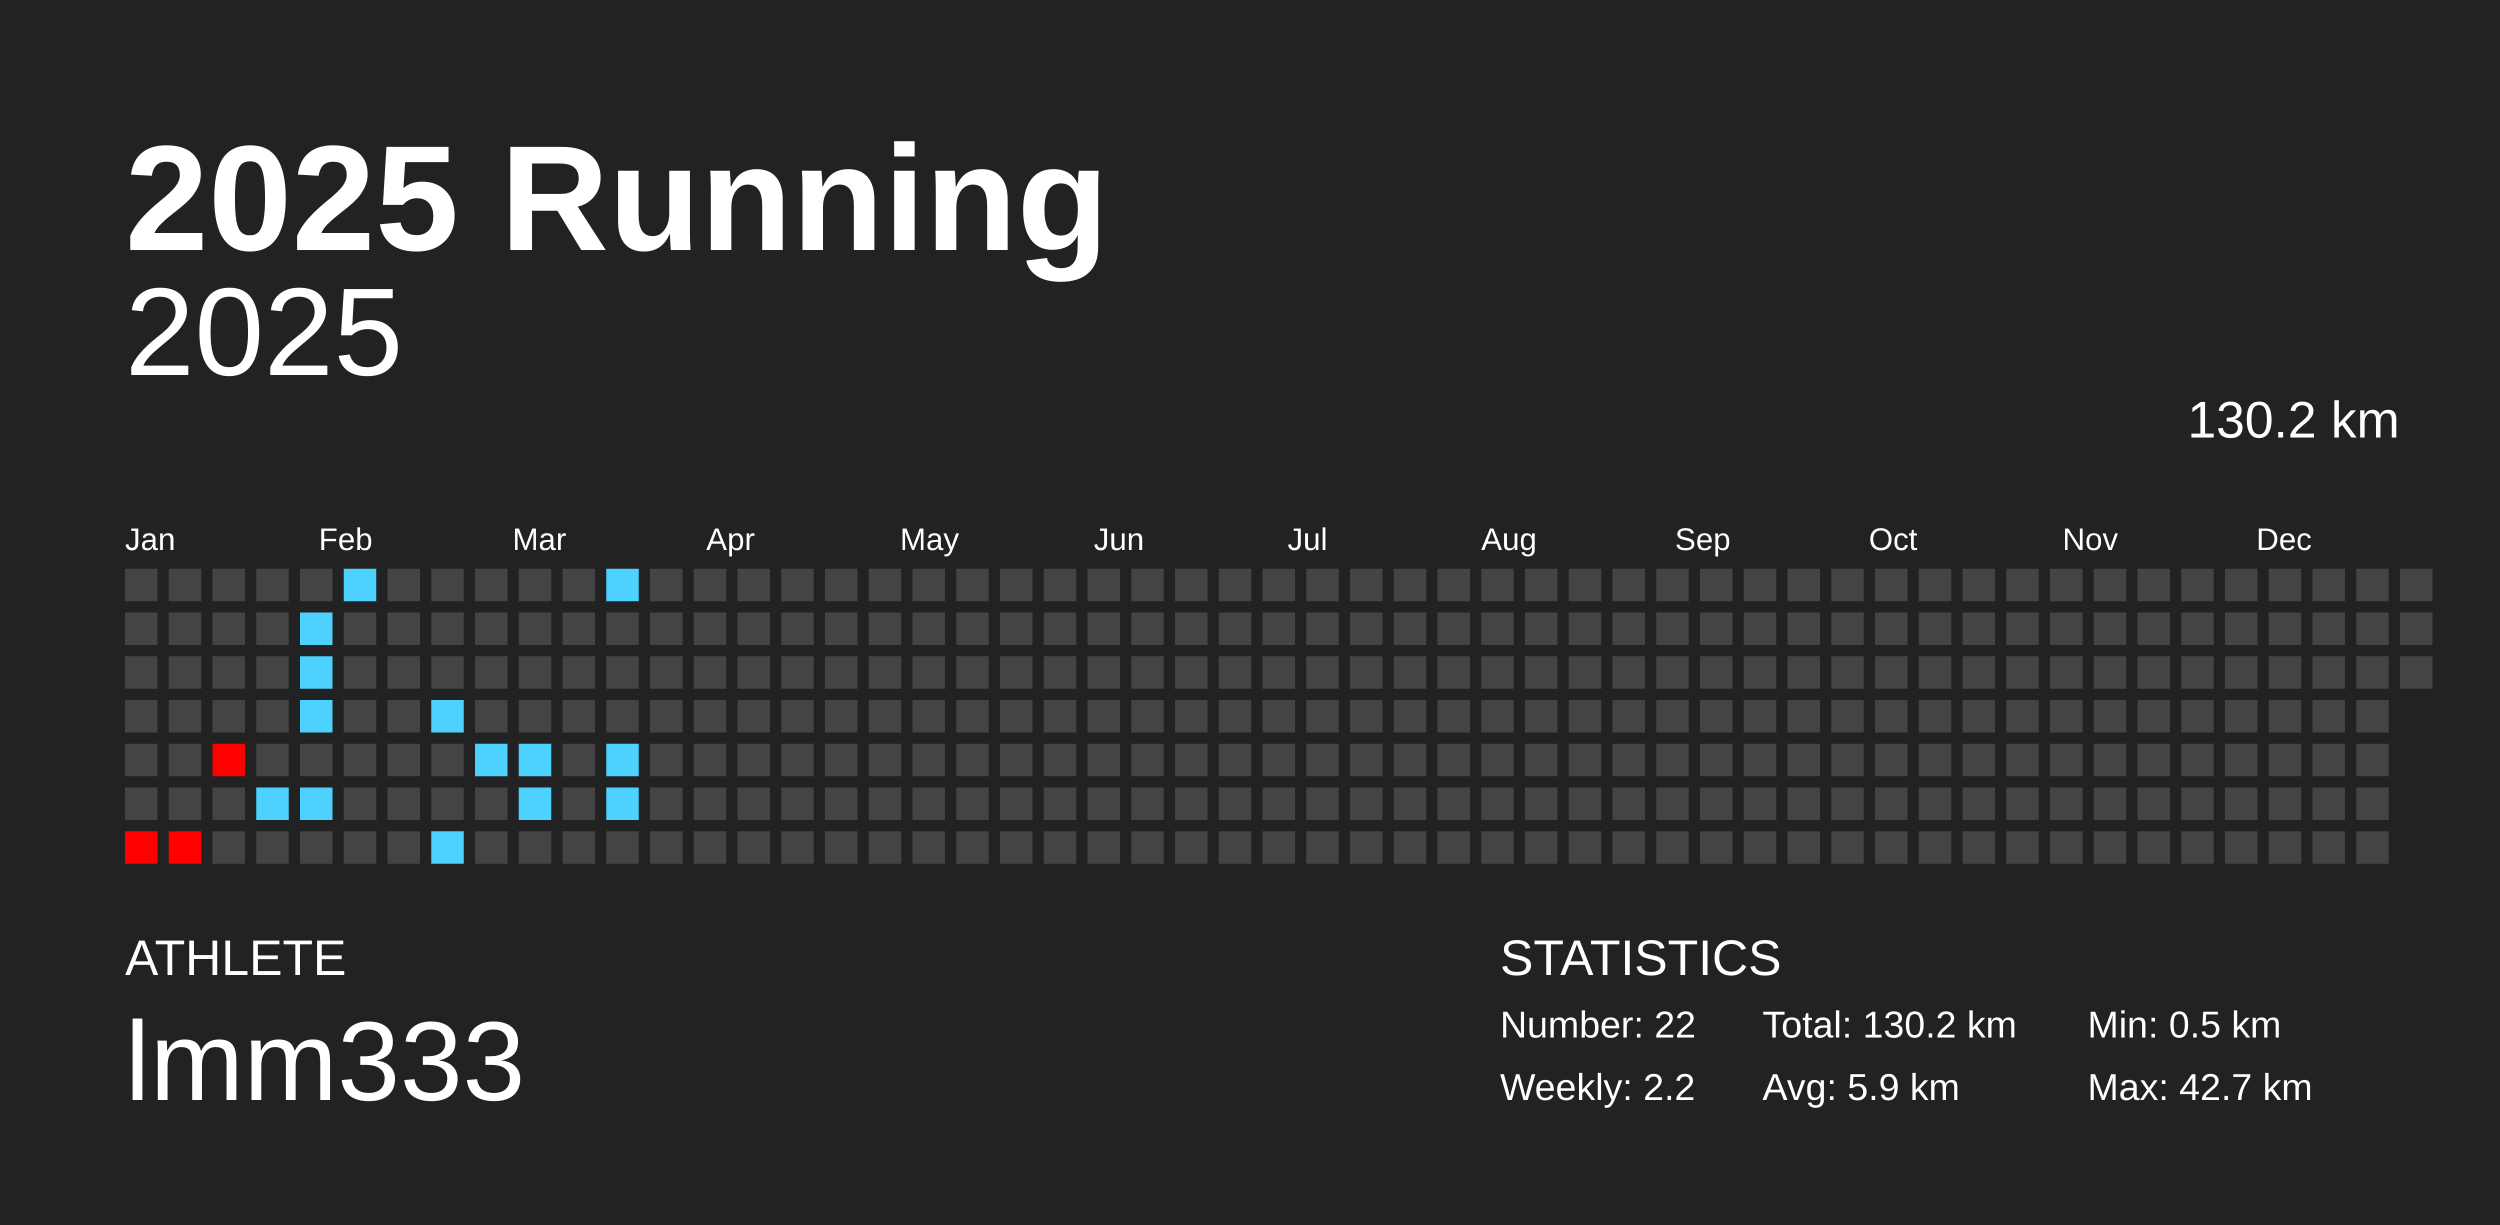
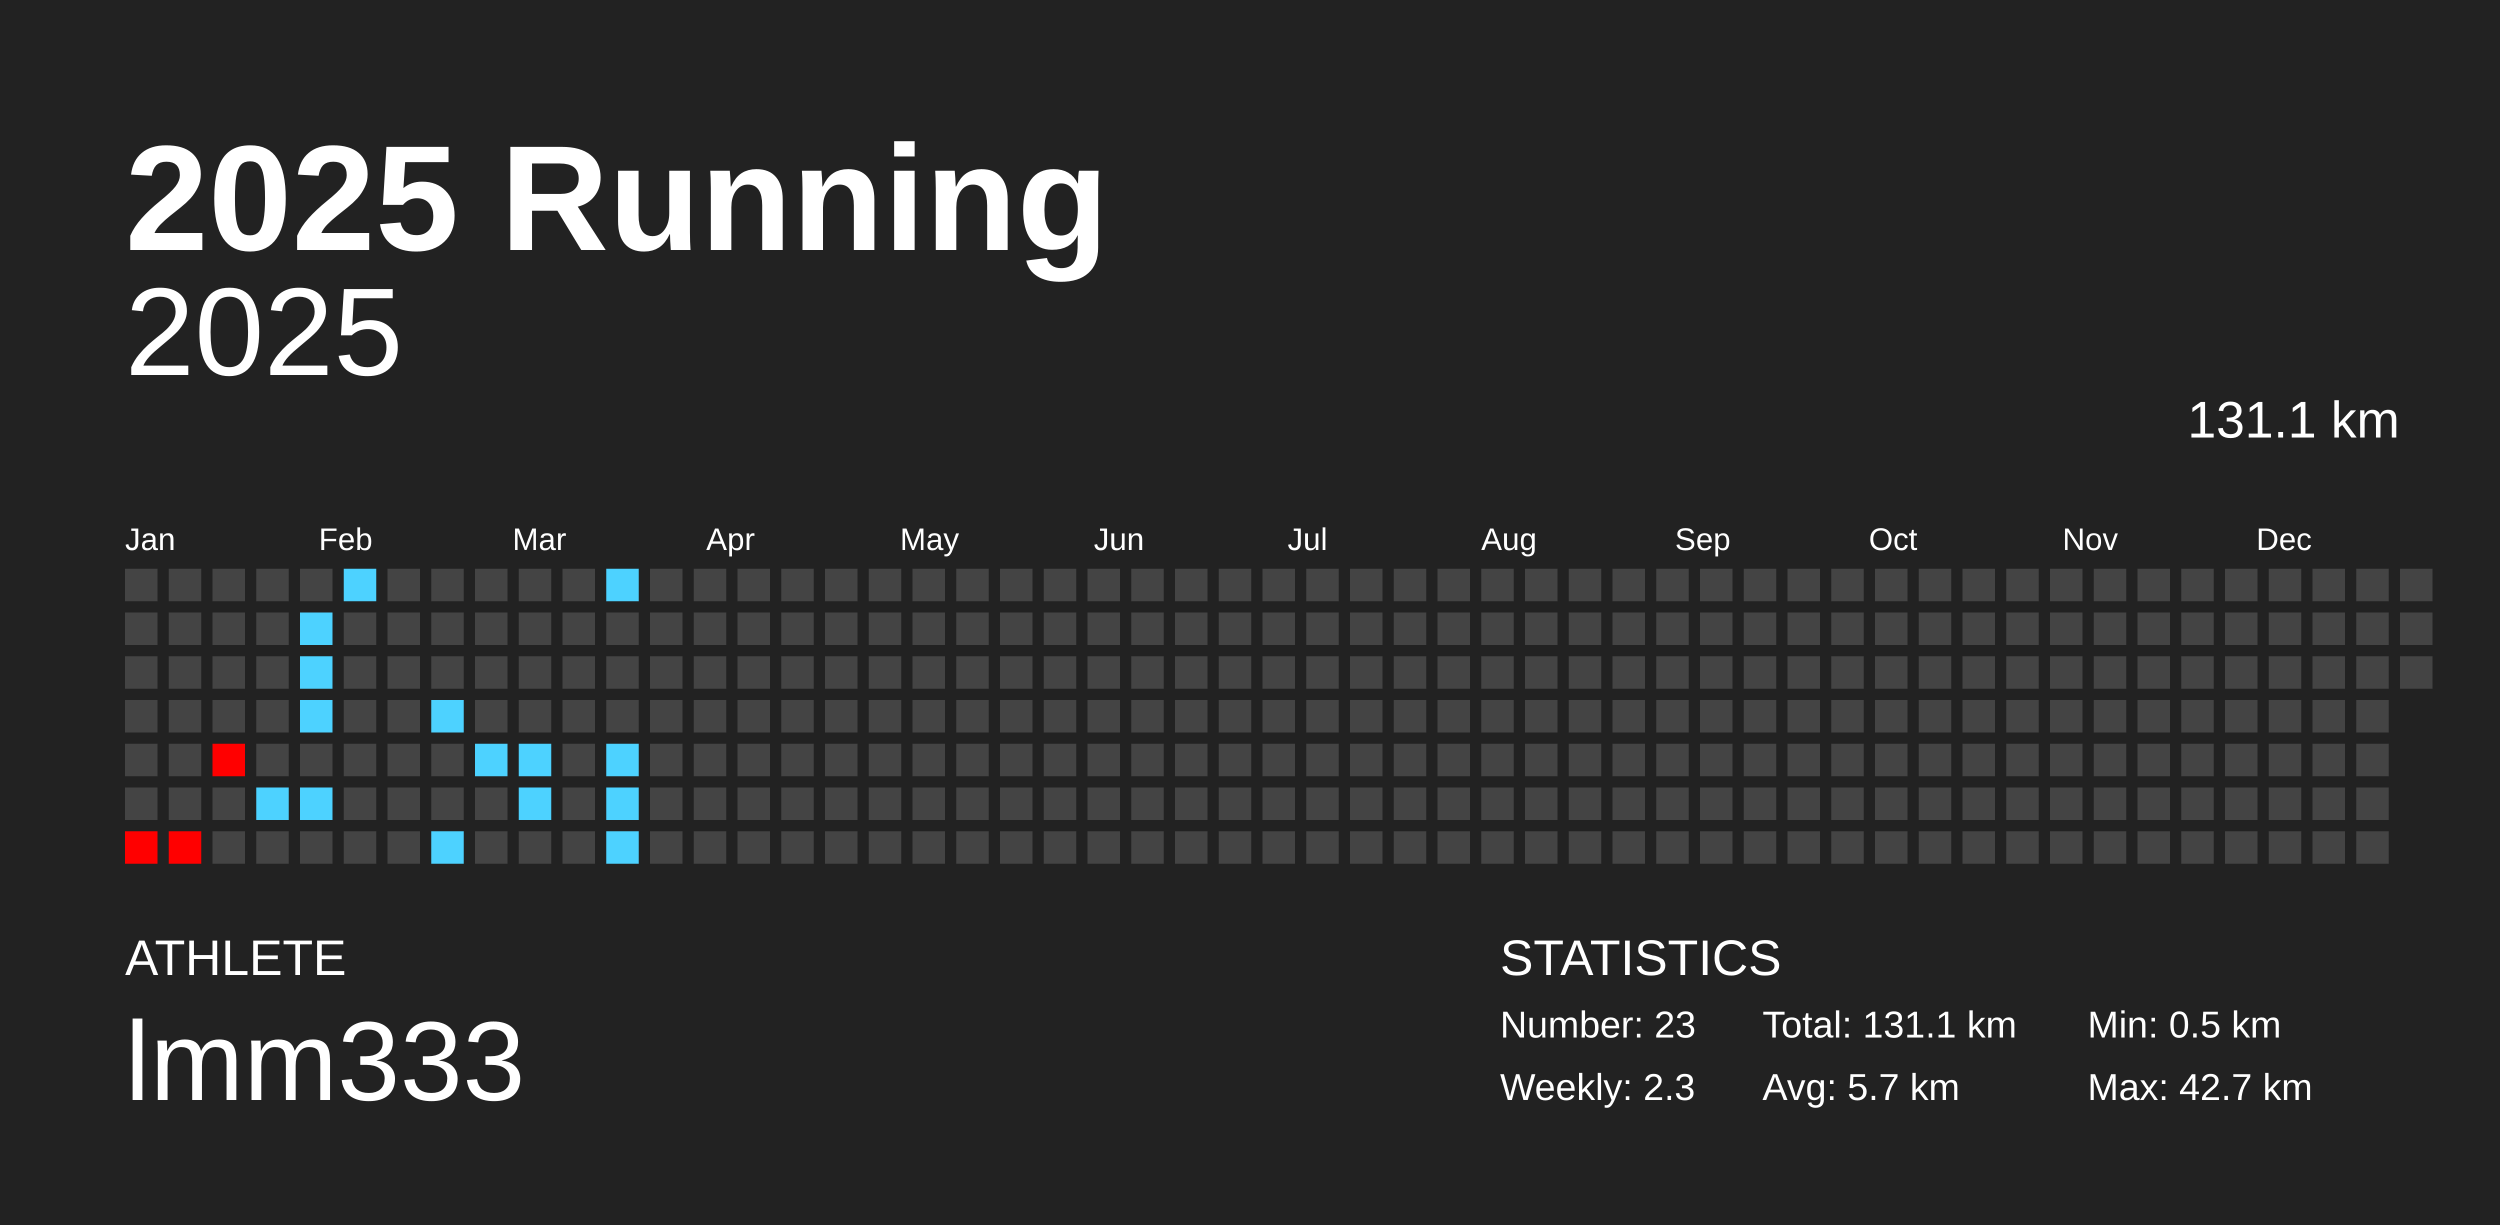
<svg xmlns="http://www.w3.org/2000/svg" baseProfile="full" height="98mm" version="1.1" viewBox="0,0,200,98" width="200mm">
  <defs />
  <rect fill="#222222" height="98" width="200" x="0" y="0" />
  <text fill="#FFFFFF" style="font-size:12px; font-family:Arial; font-weight:bold;" x="10" y="20">2025 Running</text>
  <text fill="#FFFFFF" style="font-size:4px; font-family:Arial" x="10" y="78">ATHLETE</text>
  <text fill="#FFFFFF" style="font-size:9px; font-family:Arial" x="10" y="88">lmm333</text>
  <text fill="#FFFFFF" style="font-size:4px; font-family:Arial" x="120" y="78">STATISTICS</text>
-   <text fill="#FFFFFF" style="font-size:3px; font-family:Arial" x="120" y="83">Number: 22</text>
-   <text fill="#FFFFFF" style="font-size:3px; font-family:Arial" x="120" y="88">Weekly: 2.2</text>
-   <text fill="#FFFFFF" style="font-size:3px; font-family:Arial" x="141" y="83">Total: 130.2 km</text>
-   <text fill="#FFFFFF" style="font-size:3px; font-family:Arial" x="141" y="88">Avg: 5.9 km</text>
+   <text fill="#FFFFFF" style="font-size:3px; font-family:Arial" x="120" y="83">Number: 23</text>
+   <text fill="#FFFFFF" style="font-size:3px; font-family:Arial" x="120" y="88">Weekly: 2.3</text>
+   <text fill="#FFFFFF" style="font-size:3px; font-family:Arial" x="141" y="83">Total: 131.1 km</text>
+   <text fill="#FFFFFF" style="font-size:3px; font-family:Arial" x="141" y="88">Avg: 5.7 km</text>
  <text fill="#FFFFFF" style="font-size:3px; font-family:Arial" x="167" y="83">Min: 0.5 km</text>
  <text fill="#FFFFFF" style="font-size:3px; font-family:Arial" x="167" y="88">Max: 42.7 km</text>
  <text alignment-baseline="hanging" fill="#FFFFFF" style="font-size:10.0px; font-family:Arial;" x="10" y="30">2025</text>
-   <text alignment-baseline="hanging" fill="#FFFFFF" style="font-size:4.125px; font-family:Arial;" x="175" y="35">130.2 km</text>
+   <text alignment-baseline="hanging" fill="#FFFFFF" style="font-size:4.125px; font-family:Arial;" x="175" y="35">131.1 km</text>
  <text fill="#FFFFFF" style="font-size:2.5px; font-family:Arial" x="10.0" y="44">Jan</text>
  <text fill="#FFFFFF" style="font-size:2.5px; font-family:Arial" x="25.5" y="44">Feb</text>
  <text fill="#FFFFFF" style="font-size:2.5px; font-family:Arial" x="41.0" y="44">Mar</text>
  <text fill="#FFFFFF" style="font-size:2.5px; font-family:Arial" x="56.5" y="44">Apr</text>
  <text fill="#FFFFFF" style="font-size:2.5px; font-family:Arial" x="72.0" y="44">May</text>
  <text fill="#FFFFFF" style="font-size:2.5px; font-family:Arial" x="87.5" y="44">Jun</text>
  <text fill="#FFFFFF" style="font-size:2.5px; font-family:Arial" x="103.0" y="44">Jul</text>
  <text fill="#FFFFFF" style="font-size:2.5px; font-family:Arial" x="118.5" y="44">Aug</text>
  <text fill="#FFFFFF" style="font-size:2.5px; font-family:Arial" x="134.0" y="44">Sep</text>
  <text fill="#FFFFFF" style="font-size:2.5px; font-family:Arial" x="149.5" y="44">Oct</text>
  <text fill="#FFFFFF" style="font-size:2.5px; font-family:Arial" x="165.0" y="44">Nov</text>
  <text fill="#FFFFFF" style="font-size:2.5px; font-family:Arial" x="180.5" y="44">Dec</text>
  <rect fill="#444444" height="2.6" width="2.6" x="10.0" y="45.5" />
  <rect fill="#444444" height="2.6" width="2.6" x="10.0" y="49.0" />
  <rect fill="#444444" height="2.6" width="2.6" x="10.0" y="52.5" />
  <rect fill="#444444" height="2.6" width="2.6" x="10.0" y="56.0" />
  <rect fill="#444444" height="2.6" width="2.6" x="10.0" y="59.5" />
  <rect fill="#444444" height="2.6" width="2.6" x="10.0" y="63.0" />
  <rect fill="red" height="2.6" width="2.6" x="10.0" y="66.5" />
  <rect fill="#444444" height="2.6" width="2.6" x="13.5" y="45.5" />
  <rect fill="#444444" height="2.6" width="2.6" x="13.5" y="49.0" />
  <rect fill="#444444" height="2.6" width="2.6" x="13.5" y="52.5" />
  <rect fill="#444444" height="2.6" width="2.6" x="13.5" y="56.0" />
  <rect fill="#444444" height="2.6" width="2.6" x="13.5" y="59.5" />
  <rect fill="#444444" height="2.6" width="2.6" x="13.5" y="63.0" />
  <rect fill="red" height="2.6" width="2.6" x="13.5" y="66.5" />
  <rect fill="#444444" height="2.6" width="2.6" x="17.0" y="45.5" />
  <rect fill="#444444" height="2.6" width="2.6" x="17.0" y="49.0" />
  <rect fill="#444444" height="2.6" width="2.6" x="17.0" y="52.5" />
  <rect fill="#444444" height="2.6" width="2.6" x="17.0" y="56.0" />
  <rect fill="red" height="2.6" width="2.6" x="17.0" y="59.5" />
  <rect fill="#444444" height="2.6" width="2.6" x="17.0" y="63.0" />
  <rect fill="#444444" height="2.6" width="2.6" x="17.0" y="66.5" />
  <rect fill="#444444" height="2.6" width="2.6" x="20.5" y="45.5" />
  <rect fill="#444444" height="2.6" width="2.6" x="20.5" y="49.0" />
  <rect fill="#444444" height="2.6" width="2.6" x="20.5" y="52.5" />
  <rect fill="#444444" height="2.6" width="2.6" x="20.5" y="56.0" />
  <rect fill="#444444" height="2.6" width="2.6" x="20.5" y="59.5" />
  <rect fill="#4dd2ff" height="2.6" width="2.6" x="20.5" y="63.0" />
  <rect fill="#444444" height="2.6" width="2.6" x="20.5" y="66.5" />
  <rect fill="#444444" height="2.6" width="2.6" x="24.0" y="45.5" />
  <rect fill="#4dd2ff" height="2.6" width="2.6" x="24.0" y="49.0" />
  <rect fill="#4dd2ff" height="2.6" width="2.6" x="24.0" y="52.5" />
  <rect fill="#4dd2ff" height="2.6" width="2.6" x="24.0" y="56.0" />
  <rect fill="#444444" height="2.6" width="2.6" x="24.0" y="59.5" />
  <rect fill="#4dd2ff" height="2.6" width="2.6" x="24.0" y="63.0" />
  <rect fill="#444444" height="2.6" width="2.6" x="24.0" y="66.5" />
  <rect fill="#4dd2ff" height="2.6" width="2.6" x="27.5" y="45.5" />
  <rect fill="#444444" height="2.6" width="2.6" x="27.5" y="49.0" />
  <rect fill="#444444" height="2.6" width="2.6" x="27.5" y="52.5" />
  <rect fill="#444444" height="2.6" width="2.6" x="27.5" y="56.0" />
  <rect fill="#444444" height="2.6" width="2.6" x="27.5" y="59.5" />
  <rect fill="#444444" height="2.6" width="2.6" x="27.5" y="63.0" />
  <rect fill="#444444" height="2.6" width="2.6" x="27.5" y="66.5" />
  <rect fill="#444444" height="2.6" width="2.6" x="31.0" y="45.5" />
  <rect fill="#444444" height="2.6" width="2.6" x="31.0" y="49.0" />
  <rect fill="#444444" height="2.6" width="2.6" x="31.0" y="52.5" />
  <rect fill="#444444" height="2.6" width="2.6" x="31.0" y="56.0" />
  <rect fill="#444444" height="2.6" width="2.6" x="31.0" y="59.5" />
  <rect fill="#444444" height="2.6" width="2.6" x="31.0" y="63.0" />
  <rect fill="#444444" height="2.6" width="2.6" x="31.0" y="66.5" />
  <rect fill="#444444" height="2.6" width="2.6" x="34.5" y="45.5" />
  <rect fill="#444444" height="2.6" width="2.6" x="34.5" y="49.0" />
  <rect fill="#444444" height="2.6" width="2.6" x="34.5" y="52.5" />
  <rect fill="#4dd2ff" height="2.6" width="2.6" x="34.5" y="56.0" />
  <rect fill="#444444" height="2.6" width="2.6" x="34.5" y="59.5" />
  <rect fill="#444444" height="2.6" width="2.6" x="34.5" y="63.0" />
  <rect fill="#4dd2ff" height="2.6" width="2.6" x="34.5" y="66.5" />
  <rect fill="#444444" height="2.6" width="2.6" x="38.0" y="45.5" />
  <rect fill="#444444" height="2.6" width="2.6" x="38.0" y="49.0" />
  <rect fill="#444444" height="2.6" width="2.6" x="38.0" y="52.5" />
  <rect fill="#444444" height="2.6" width="2.6" x="38.0" y="56.0" />
  <rect fill="#4dd2ff" height="2.6" width="2.6" x="38.0" y="59.5" />
  <rect fill="#444444" height="2.6" width="2.6" x="38.0" y="63.0" />
  <rect fill="#444444" height="2.6" width="2.6" x="38.0" y="66.5" />
  <rect fill="#444444" height="2.6" width="2.6" x="41.5" y="45.5" />
  <rect fill="#444444" height="2.6" width="2.6" x="41.5" y="49.0" />
  <rect fill="#444444" height="2.6" width="2.6" x="41.5" y="52.5" />
  <rect fill="#444444" height="2.6" width="2.6" x="41.5" y="56.0" />
  <rect fill="#4dd2ff" height="2.6" width="2.6" x="41.5" y="59.5" />
  <rect fill="#4dd2ff" height="2.6" width="2.6" x="41.5" y="63.0" />
  <rect fill="#444444" height="2.6" width="2.6" x="41.5" y="66.5" />
  <rect fill="#444444" height="2.6" width="2.6" x="45.0" y="45.5" />
  <rect fill="#444444" height="2.6" width="2.6" x="45.0" y="49.0" />
  <rect fill="#444444" height="2.6" width="2.6" x="45.0" y="52.5" />
  <rect fill="#444444" height="2.6" width="2.6" x="45.0" y="56.0" />
  <rect fill="#444444" height="2.6" width="2.6" x="45.0" y="59.5" />
  <rect fill="#444444" height="2.6" width="2.6" x="45.0" y="63.0" />
  <rect fill="#444444" height="2.6" width="2.6" x="45.0" y="66.5" />
  <rect fill="#4dd2ff" height="2.6" width="2.6" x="48.5" y="45.5" />
  <rect fill="#444444" height="2.6" width="2.6" x="48.5" y="49.0" />
  <rect fill="#444444" height="2.6" width="2.6" x="48.5" y="52.5" />
  <rect fill="#444444" height="2.6" width="2.6" x="48.5" y="56.0" />
  <rect fill="#4dd2ff" height="2.6" width="2.6" x="48.5" y="59.5" />
  <rect fill="#4dd2ff" height="2.6" width="2.6" x="48.5" y="63.0" />
-   <rect fill="#444444" height="2.6" width="2.6" x="48.5" y="66.5" />
+   <rect fill="#4dd2ff" height="2.6" width="2.6" x="48.5" y="66.5" />
  <rect fill="#444444" height="2.6" width="2.6" x="52.0" y="45.5" />
  <rect fill="#444444" height="2.6" width="2.6" x="52.0" y="49.0" />
  <rect fill="#444444" height="2.6" width="2.6" x="52.0" y="52.5" />
  <rect fill="#444444" height="2.6" width="2.6" x="52.0" y="56.0" />
  <rect fill="#444444" height="2.6" width="2.6" x="52.0" y="59.5" />
  <rect fill="#444444" height="2.6" width="2.6" x="52.0" y="63.0" />
  <rect fill="#444444" height="2.6" width="2.6" x="52.0" y="66.5" />
  <rect fill="#444444" height="2.6" width="2.6" x="55.5" y="45.5" />
  <rect fill="#444444" height="2.6" width="2.6" x="55.5" y="49.0" />
  <rect fill="#444444" height="2.6" width="2.6" x="55.5" y="52.5" />
  <rect fill="#444444" height="2.6" width="2.6" x="55.5" y="56.0" />
  <rect fill="#444444" height="2.6" width="2.6" x="55.5" y="59.5" />
  <rect fill="#444444" height="2.6" width="2.6" x="55.5" y="63.0" />
  <rect fill="#444444" height="2.6" width="2.6" x="55.5" y="66.5" />
  <rect fill="#444444" height="2.6" width="2.6" x="59.0" y="45.5" />
  <rect fill="#444444" height="2.6" width="2.6" x="59.0" y="49.0" />
  <rect fill="#444444" height="2.6" width="2.6" x="59.0" y="52.5" />
  <rect fill="#444444" height="2.6" width="2.6" x="59.0" y="56.0" />
  <rect fill="#444444" height="2.6" width="2.6" x="59.0" y="59.5" />
  <rect fill="#444444" height="2.6" width="2.6" x="59.0" y="63.0" />
  <rect fill="#444444" height="2.6" width="2.6" x="59.0" y="66.5" />
  <rect fill="#444444" height="2.6" width="2.6" x="62.5" y="45.5" />
  <rect fill="#444444" height="2.6" width="2.6" x="62.5" y="49.0" />
  <rect fill="#444444" height="2.6" width="2.6" x="62.5" y="52.5" />
  <rect fill="#444444" height="2.6" width="2.6" x="62.5" y="56.0" />
  <rect fill="#444444" height="2.6" width="2.6" x="62.5" y="59.5" />
  <rect fill="#444444" height="2.6" width="2.6" x="62.5" y="63.0" />
  <rect fill="#444444" height="2.6" width="2.6" x="62.5" y="66.5" />
  <rect fill="#444444" height="2.6" width="2.6" x="66.0" y="45.5" />
  <rect fill="#444444" height="2.6" width="2.6" x="66.0" y="49.0" />
  <rect fill="#444444" height="2.6" width="2.6" x="66.0" y="52.5" />
  <rect fill="#444444" height="2.6" width="2.6" x="66.0" y="56.0" />
  <rect fill="#444444" height="2.6" width="2.6" x="66.0" y="59.5" />
  <rect fill="#444444" height="2.6" width="2.6" x="66.0" y="63.0" />
  <rect fill="#444444" height="2.6" width="2.6" x="66.0" y="66.5" />
  <rect fill="#444444" height="2.6" width="2.6" x="69.5" y="45.5" />
  <rect fill="#444444" height="2.6" width="2.6" x="69.5" y="49.0" />
  <rect fill="#444444" height="2.6" width="2.6" x="69.5" y="52.5" />
  <rect fill="#444444" height="2.6" width="2.6" x="69.5" y="56.0" />
  <rect fill="#444444" height="2.6" width="2.6" x="69.5" y="59.5" />
  <rect fill="#444444" height="2.6" width="2.6" x="69.5" y="63.0" />
  <rect fill="#444444" height="2.6" width="2.6" x="69.5" y="66.5" />
  <rect fill="#444444" height="2.6" width="2.6" x="73.0" y="45.5" />
  <rect fill="#444444" height="2.6" width="2.6" x="73.0" y="49.0" />
  <rect fill="#444444" height="2.6" width="2.6" x="73.0" y="52.5" />
  <rect fill="#444444" height="2.6" width="2.6" x="73.0" y="56.0" />
  <rect fill="#444444" height="2.6" width="2.6" x="73.0" y="59.5" />
  <rect fill="#444444" height="2.6" width="2.6" x="73.0" y="63.0" />
  <rect fill="#444444" height="2.6" width="2.6" x="73.0" y="66.5" />
  <rect fill="#444444" height="2.6" width="2.6" x="76.5" y="45.5" />
  <rect fill="#444444" height="2.6" width="2.6" x="76.5" y="49.0" />
  <rect fill="#444444" height="2.6" width="2.6" x="76.5" y="52.5" />
  <rect fill="#444444" height="2.6" width="2.6" x="76.5" y="56.0" />
  <rect fill="#444444" height="2.6" width="2.6" x="76.5" y="59.5" />
  <rect fill="#444444" height="2.6" width="2.6" x="76.5" y="63.0" />
  <rect fill="#444444" height="2.6" width="2.6" x="76.5" y="66.5" />
  <rect fill="#444444" height="2.6" width="2.6" x="80.0" y="45.5" />
  <rect fill="#444444" height="2.6" width="2.6" x="80.0" y="49.0" />
  <rect fill="#444444" height="2.6" width="2.6" x="80.0" y="52.5" />
  <rect fill="#444444" height="2.6" width="2.6" x="80.0" y="56.0" />
  <rect fill="#444444" height="2.6" width="2.6" x="80.0" y="59.5" />
  <rect fill="#444444" height="2.6" width="2.6" x="80.0" y="63.0" />
  <rect fill="#444444" height="2.6" width="2.6" x="80.0" y="66.5" />
  <rect fill="#444444" height="2.6" width="2.6" x="83.5" y="45.5" />
  <rect fill="#444444" height="2.6" width="2.6" x="83.5" y="49.0" />
  <rect fill="#444444" height="2.6" width="2.6" x="83.5" y="52.5" />
  <rect fill="#444444" height="2.6" width="2.6" x="83.5" y="56.0" />
  <rect fill="#444444" height="2.6" width="2.6" x="83.5" y="59.5" />
  <rect fill="#444444" height="2.6" width="2.6" x="83.5" y="63.0" />
  <rect fill="#444444" height="2.6" width="2.6" x="83.5" y="66.5" />
  <rect fill="#444444" height="2.6" width="2.6" x="87.0" y="45.5" />
  <rect fill="#444444" height="2.6" width="2.6" x="87.0" y="49.0" />
  <rect fill="#444444" height="2.6" width="2.6" x="87.0" y="52.5" />
  <rect fill="#444444" height="2.6" width="2.6" x="87.0" y="56.0" />
  <rect fill="#444444" height="2.6" width="2.6" x="87.0" y="59.5" />
  <rect fill="#444444" height="2.6" width="2.6" x="87.0" y="63.0" />
  <rect fill="#444444" height="2.6" width="2.6" x="87.0" y="66.5" />
  <rect fill="#444444" height="2.6" width="2.6" x="90.5" y="45.5" />
  <rect fill="#444444" height="2.6" width="2.6" x="90.5" y="49.0" />
  <rect fill="#444444" height="2.6" width="2.6" x="90.5" y="52.5" />
  <rect fill="#444444" height="2.6" width="2.6" x="90.5" y="56.0" />
  <rect fill="#444444" height="2.6" width="2.6" x="90.5" y="59.5" />
  <rect fill="#444444" height="2.6" width="2.6" x="90.5" y="63.0" />
  <rect fill="#444444" height="2.6" width="2.6" x="90.5" y="66.5" />
  <rect fill="#444444" height="2.6" width="2.6" x="94.0" y="45.5" />
  <rect fill="#444444" height="2.6" width="2.6" x="94.0" y="49.0" />
  <rect fill="#444444" height="2.6" width="2.6" x="94.0" y="52.5" />
  <rect fill="#444444" height="2.6" width="2.6" x="94.0" y="56.0" />
  <rect fill="#444444" height="2.6" width="2.6" x="94.0" y="59.5" />
  <rect fill="#444444" height="2.6" width="2.6" x="94.0" y="63.0" />
  <rect fill="#444444" height="2.6" width="2.6" x="94.0" y="66.5" />
  <rect fill="#444444" height="2.6" width="2.6" x="97.5" y="45.5" />
  <rect fill="#444444" height="2.6" width="2.6" x="97.5" y="49.0" />
  <rect fill="#444444" height="2.6" width="2.6" x="97.5" y="52.5" />
  <rect fill="#444444" height="2.6" width="2.6" x="97.5" y="56.0" />
  <rect fill="#444444" height="2.6" width="2.6" x="97.5" y="59.5" />
  <rect fill="#444444" height="2.6" width="2.6" x="97.5" y="63.0" />
  <rect fill="#444444" height="2.6" width="2.6" x="97.5" y="66.5" />
  <rect fill="#444444" height="2.6" width="2.6" x="101.0" y="45.5" />
  <rect fill="#444444" height="2.6" width="2.6" x="101.0" y="49.0" />
  <rect fill="#444444" height="2.6" width="2.6" x="101.0" y="52.5" />
  <rect fill="#444444" height="2.6" width="2.6" x="101.0" y="56.0" />
  <rect fill="#444444" height="2.6" width="2.6" x="101.0" y="59.5" />
  <rect fill="#444444" height="2.6" width="2.6" x="101.0" y="63.0" />
  <rect fill="#444444" height="2.6" width="2.6" x="101.0" y="66.5" />
  <rect fill="#444444" height="2.6" width="2.6" x="104.5" y="45.5" />
  <rect fill="#444444" height="2.6" width="2.6" x="104.5" y="49.0" />
  <rect fill="#444444" height="2.6" width="2.6" x="104.5" y="52.5" />
  <rect fill="#444444" height="2.6" width="2.6" x="104.5" y="56.0" />
  <rect fill="#444444" height="2.6" width="2.6" x="104.5" y="59.5" />
  <rect fill="#444444" height="2.6" width="2.6" x="104.5" y="63.0" />
  <rect fill="#444444" height="2.6" width="2.6" x="104.5" y="66.5" />
  <rect fill="#444444" height="2.6" width="2.6" x="108.0" y="45.5" />
  <rect fill="#444444" height="2.6" width="2.6" x="108.0" y="49.0" />
  <rect fill="#444444" height="2.6" width="2.6" x="108.0" y="52.5" />
  <rect fill="#444444" height="2.6" width="2.6" x="108.0" y="56.0" />
  <rect fill="#444444" height="2.6" width="2.6" x="108.0" y="59.5" />
  <rect fill="#444444" height="2.6" width="2.6" x="108.0" y="63.0" />
  <rect fill="#444444" height="2.6" width="2.6" x="108.0" y="66.5" />
  <rect fill="#444444" height="2.6" width="2.6" x="111.5" y="45.5" />
  <rect fill="#444444" height="2.6" width="2.6" x="111.5" y="49.0" />
  <rect fill="#444444" height="2.6" width="2.6" x="111.5" y="52.5" />
  <rect fill="#444444" height="2.6" width="2.6" x="111.5" y="56.0" />
  <rect fill="#444444" height="2.6" width="2.6" x="111.5" y="59.5" />
  <rect fill="#444444" height="2.6" width="2.6" x="111.5" y="63.0" />
  <rect fill="#444444" height="2.6" width="2.6" x="111.5" y="66.5" />
  <rect fill="#444444" height="2.6" width="2.6" x="115.0" y="45.5" />
  <rect fill="#444444" height="2.6" width="2.6" x="115.0" y="49.0" />
  <rect fill="#444444" height="2.6" width="2.6" x="115.0" y="52.5" />
  <rect fill="#444444" height="2.6" width="2.6" x="115.0" y="56.0" />
  <rect fill="#444444" height="2.6" width="2.6" x="115.0" y="59.5" />
  <rect fill="#444444" height="2.6" width="2.6" x="115.0" y="63.0" />
  <rect fill="#444444" height="2.6" width="2.6" x="115.0" y="66.5" />
  <rect fill="#444444" height="2.6" width="2.6" x="118.5" y="45.5" />
  <rect fill="#444444" height="2.6" width="2.6" x="118.5" y="49.0" />
  <rect fill="#444444" height="2.6" width="2.6" x="118.5" y="52.5" />
  <rect fill="#444444" height="2.6" width="2.6" x="118.5" y="56.0" />
  <rect fill="#444444" height="2.6" width="2.6" x="118.5" y="59.5" />
  <rect fill="#444444" height="2.6" width="2.6" x="118.5" y="63.0" />
  <rect fill="#444444" height="2.6" width="2.6" x="118.5" y="66.5" />
  <rect fill="#444444" height="2.6" width="2.6" x="122.0" y="45.5" />
  <rect fill="#444444" height="2.6" width="2.6" x="122.0" y="49.0" />
  <rect fill="#444444" height="2.6" width="2.6" x="122.0" y="52.5" />
  <rect fill="#444444" height="2.6" width="2.6" x="122.0" y="56.0" />
  <rect fill="#444444" height="2.6" width="2.6" x="122.0" y="59.5" />
  <rect fill="#444444" height="2.6" width="2.6" x="122.0" y="63.0" />
  <rect fill="#444444" height="2.6" width="2.6" x="122.0" y="66.5" />
  <rect fill="#444444" height="2.6" width="2.6" x="125.5" y="45.5" />
  <rect fill="#444444" height="2.6" width="2.6" x="125.5" y="49.0" />
  <rect fill="#444444" height="2.6" width="2.6" x="125.5" y="52.5" />
  <rect fill="#444444" height="2.6" width="2.6" x="125.5" y="56.0" />
  <rect fill="#444444" height="2.6" width="2.6" x="125.5" y="59.5" />
  <rect fill="#444444" height="2.6" width="2.6" x="125.5" y="63.0" />
  <rect fill="#444444" height="2.6" width="2.6" x="125.5" y="66.5" />
  <rect fill="#444444" height="2.6" width="2.6" x="129.0" y="45.5" />
  <rect fill="#444444" height="2.6" width="2.6" x="129.0" y="49.0" />
  <rect fill="#444444" height="2.6" width="2.6" x="129.0" y="52.5" />
  <rect fill="#444444" height="2.6" width="2.6" x="129.0" y="56.0" />
  <rect fill="#444444" height="2.6" width="2.6" x="129.0" y="59.5" />
  <rect fill="#444444" height="2.6" width="2.6" x="129.0" y="63.0" />
  <rect fill="#444444" height="2.6" width="2.6" x="129.0" y="66.5" />
  <rect fill="#444444" height="2.6" width="2.6" x="132.5" y="45.5" />
  <rect fill="#444444" height="2.6" width="2.6" x="132.5" y="49.0" />
  <rect fill="#444444" height="2.6" width="2.6" x="132.5" y="52.5" />
  <rect fill="#444444" height="2.6" width="2.6" x="132.5" y="56.0" />
  <rect fill="#444444" height="2.6" width="2.6" x="132.5" y="59.5" />
  <rect fill="#444444" height="2.6" width="2.6" x="132.5" y="63.0" />
  <rect fill="#444444" height="2.6" width="2.6" x="132.5" y="66.5" />
  <rect fill="#444444" height="2.6" width="2.6" x="136.0" y="45.5" />
  <rect fill="#444444" height="2.6" width="2.6" x="136.0" y="49.0" />
  <rect fill="#444444" height="2.6" width="2.6" x="136.0" y="52.5" />
  <rect fill="#444444" height="2.6" width="2.6" x="136.0" y="56.0" />
  <rect fill="#444444" height="2.6" width="2.6" x="136.0" y="59.5" />
  <rect fill="#444444" height="2.6" width="2.6" x="136.0" y="63.0" />
  <rect fill="#444444" height="2.6" width="2.6" x="136.0" y="66.5" />
  <rect fill="#444444" height="2.6" width="2.6" x="139.5" y="45.5" />
  <rect fill="#444444" height="2.6" width="2.6" x="139.5" y="49.0" />
  <rect fill="#444444" height="2.6" width="2.6" x="139.5" y="52.5" />
  <rect fill="#444444" height="2.6" width="2.6" x="139.5" y="56.0" />
  <rect fill="#444444" height="2.6" width="2.6" x="139.5" y="59.5" />
  <rect fill="#444444" height="2.6" width="2.6" x="139.5" y="63.0" />
  <rect fill="#444444" height="2.6" width="2.6" x="139.5" y="66.5" />
  <rect fill="#444444" height="2.6" width="2.6" x="143.0" y="45.5" />
  <rect fill="#444444" height="2.6" width="2.6" x="143.0" y="49.0" />
  <rect fill="#444444" height="2.6" width="2.6" x="143.0" y="52.5" />
  <rect fill="#444444" height="2.6" width="2.6" x="143.0" y="56.0" />
  <rect fill="#444444" height="2.6" width="2.6" x="143.0" y="59.5" />
  <rect fill="#444444" height="2.6" width="2.6" x="143.0" y="63.0" />
  <rect fill="#444444" height="2.6" width="2.6" x="143.0" y="66.5" />
  <rect fill="#444444" height="2.6" width="2.6" x="146.5" y="45.5" />
  <rect fill="#444444" height="2.6" width="2.6" x="146.5" y="49.0" />
  <rect fill="#444444" height="2.6" width="2.6" x="146.5" y="52.5" />
  <rect fill="#444444" height="2.6" width="2.6" x="146.5" y="56.0" />
  <rect fill="#444444" height="2.6" width="2.6" x="146.5" y="59.5" />
  <rect fill="#444444" height="2.6" width="2.6" x="146.5" y="63.0" />
  <rect fill="#444444" height="2.6" width="2.6" x="146.5" y="66.5" />
  <rect fill="#444444" height="2.6" width="2.6" x="150.0" y="45.5" />
  <rect fill="#444444" height="2.6" width="2.6" x="150.0" y="49.0" />
  <rect fill="#444444" height="2.6" width="2.6" x="150.0" y="52.5" />
  <rect fill="#444444" height="2.6" width="2.6" x="150.0" y="56.0" />
  <rect fill="#444444" height="2.6" width="2.6" x="150.0" y="59.5" />
  <rect fill="#444444" height="2.6" width="2.6" x="150.0" y="63.0" />
  <rect fill="#444444" height="2.6" width="2.6" x="150.0" y="66.5" />
  <rect fill="#444444" height="2.6" width="2.6" x="153.5" y="45.5" />
  <rect fill="#444444" height="2.6" width="2.6" x="153.5" y="49.0" />
  <rect fill="#444444" height="2.6" width="2.6" x="153.5" y="52.5" />
  <rect fill="#444444" height="2.6" width="2.6" x="153.5" y="56.0" />
  <rect fill="#444444" height="2.6" width="2.6" x="153.5" y="59.5" />
  <rect fill="#444444" height="2.6" width="2.6" x="153.5" y="63.0" />
  <rect fill="#444444" height="2.6" width="2.6" x="153.5" y="66.5" />
  <rect fill="#444444" height="2.6" width="2.6" x="157.0" y="45.5" />
  <rect fill="#444444" height="2.6" width="2.6" x="157.0" y="49.0" />
  <rect fill="#444444" height="2.6" width="2.6" x="157.0" y="52.5" />
  <rect fill="#444444" height="2.6" width="2.6" x="157.0" y="56.0" />
  <rect fill="#444444" height="2.6" width="2.6" x="157.0" y="59.5" />
  <rect fill="#444444" height="2.6" width="2.6" x="157.0" y="63.0" />
  <rect fill="#444444" height="2.6" width="2.6" x="157.0" y="66.5" />
  <rect fill="#444444" height="2.6" width="2.6" x="160.5" y="45.5" />
  <rect fill="#444444" height="2.6" width="2.6" x="160.5" y="49.0" />
  <rect fill="#444444" height="2.6" width="2.6" x="160.5" y="52.5" />
  <rect fill="#444444" height="2.6" width="2.6" x="160.5" y="56.0" />
  <rect fill="#444444" height="2.6" width="2.6" x="160.5" y="59.5" />
  <rect fill="#444444" height="2.6" width="2.6" x="160.5" y="63.0" />
  <rect fill="#444444" height="2.6" width="2.6" x="160.5" y="66.5" />
  <rect fill="#444444" height="2.6" width="2.6" x="164.0" y="45.5" />
  <rect fill="#444444" height="2.6" width="2.6" x="164.0" y="49.0" />
  <rect fill="#444444" height="2.6" width="2.6" x="164.0" y="52.5" />
  <rect fill="#444444" height="2.6" width="2.6" x="164.0" y="56.0" />
  <rect fill="#444444" height="2.6" width="2.6" x="164.0" y="59.5" />
  <rect fill="#444444" height="2.6" width="2.6" x="164.0" y="63.0" />
  <rect fill="#444444" height="2.6" width="2.6" x="164.0" y="66.5" />
  <rect fill="#444444" height="2.6" width="2.6" x="167.5" y="45.5" />
  <rect fill="#444444" height="2.6" width="2.6" x="167.5" y="49.0" />
  <rect fill="#444444" height="2.6" width="2.6" x="167.5" y="52.5" />
  <rect fill="#444444" height="2.6" width="2.6" x="167.5" y="56.0" />
  <rect fill="#444444" height="2.6" width="2.6" x="167.5" y="59.5" />
  <rect fill="#444444" height="2.6" width="2.6" x="167.5" y="63.0" />
  <rect fill="#444444" height="2.6" width="2.6" x="167.5" y="66.5" />
  <rect fill="#444444" height="2.6" width="2.6" x="171.0" y="45.5" />
  <rect fill="#444444" height="2.6" width="2.6" x="171.0" y="49.0" />
  <rect fill="#444444" height="2.6" width="2.6" x="171.0" y="52.5" />
  <rect fill="#444444" height="2.6" width="2.6" x="171.0" y="56.0" />
  <rect fill="#444444" height="2.6" width="2.6" x="171.0" y="59.5" />
  <rect fill="#444444" height="2.6" width="2.6" x="171.0" y="63.0" />
  <rect fill="#444444" height="2.6" width="2.6" x="171.0" y="66.5" />
  <rect fill="#444444" height="2.6" width="2.6" x="174.5" y="45.5" />
  <rect fill="#444444" height="2.6" width="2.6" x="174.5" y="49.0" />
  <rect fill="#444444" height="2.6" width="2.6" x="174.5" y="52.5" />
  <rect fill="#444444" height="2.6" width="2.6" x="174.5" y="56.0" />
  <rect fill="#444444" height="2.6" width="2.6" x="174.5" y="59.5" />
  <rect fill="#444444" height="2.6" width="2.6" x="174.5" y="63.0" />
  <rect fill="#444444" height="2.6" width="2.6" x="174.5" y="66.5" />
  <rect fill="#444444" height="2.6" width="2.6" x="178.0" y="45.5" />
  <rect fill="#444444" height="2.6" width="2.6" x="178.0" y="49.0" />
  <rect fill="#444444" height="2.6" width="2.6" x="178.0" y="52.5" />
  <rect fill="#444444" height="2.6" width="2.6" x="178.0" y="56.0" />
  <rect fill="#444444" height="2.6" width="2.6" x="178.0" y="59.5" />
  <rect fill="#444444" height="2.6" width="2.6" x="178.0" y="63.0" />
  <rect fill="#444444" height="2.6" width="2.6" x="178.0" y="66.5" />
  <rect fill="#444444" height="2.6" width="2.6" x="181.5" y="45.5" />
  <rect fill="#444444" height="2.6" width="2.6" x="181.5" y="49.0" />
  <rect fill="#444444" height="2.6" width="2.6" x="181.5" y="52.5" />
  <rect fill="#444444" height="2.6" width="2.6" x="181.5" y="56.0" />
  <rect fill="#444444" height="2.6" width="2.6" x="181.5" y="59.5" />
  <rect fill="#444444" height="2.6" width="2.6" x="181.5" y="63.0" />
  <rect fill="#444444" height="2.6" width="2.6" x="181.5" y="66.5" />
  <rect fill="#444444" height="2.6" width="2.6" x="185.0" y="45.5" />
  <rect fill="#444444" height="2.6" width="2.6" x="185.0" y="49.0" />
  <rect fill="#444444" height="2.6" width="2.6" x="185.0" y="52.5" />
  <rect fill="#444444" height="2.6" width="2.6" x="185.0" y="56.0" />
  <rect fill="#444444" height="2.6" width="2.6" x="185.0" y="59.5" />
  <rect fill="#444444" height="2.6" width="2.6" x="185.0" y="63.0" />
  <rect fill="#444444" height="2.6" width="2.6" x="185.0" y="66.5" />
  <rect fill="#444444" height="2.6" width="2.6" x="188.5" y="45.5" />
  <rect fill="#444444" height="2.6" width="2.6" x="188.5" y="49.0" />
  <rect fill="#444444" height="2.6" width="2.6" x="188.5" y="52.5" />
  <rect fill="#444444" height="2.6" width="2.6" x="188.5" y="56.0" />
  <rect fill="#444444" height="2.6" width="2.6" x="188.5" y="59.5" />
  <rect fill="#444444" height="2.6" width="2.6" x="188.5" y="63.0" />
  <rect fill="#444444" height="2.6" width="2.6" x="188.5" y="66.5" />
  <rect fill="#444444" height="2.6" width="2.6" x="192.0" y="45.5" />
  <rect fill="#444444" height="2.6" width="2.6" x="192.0" y="49.0" />
  <rect fill="#444444" height="2.6" width="2.6" x="192.0" y="52.5" />
</svg>
